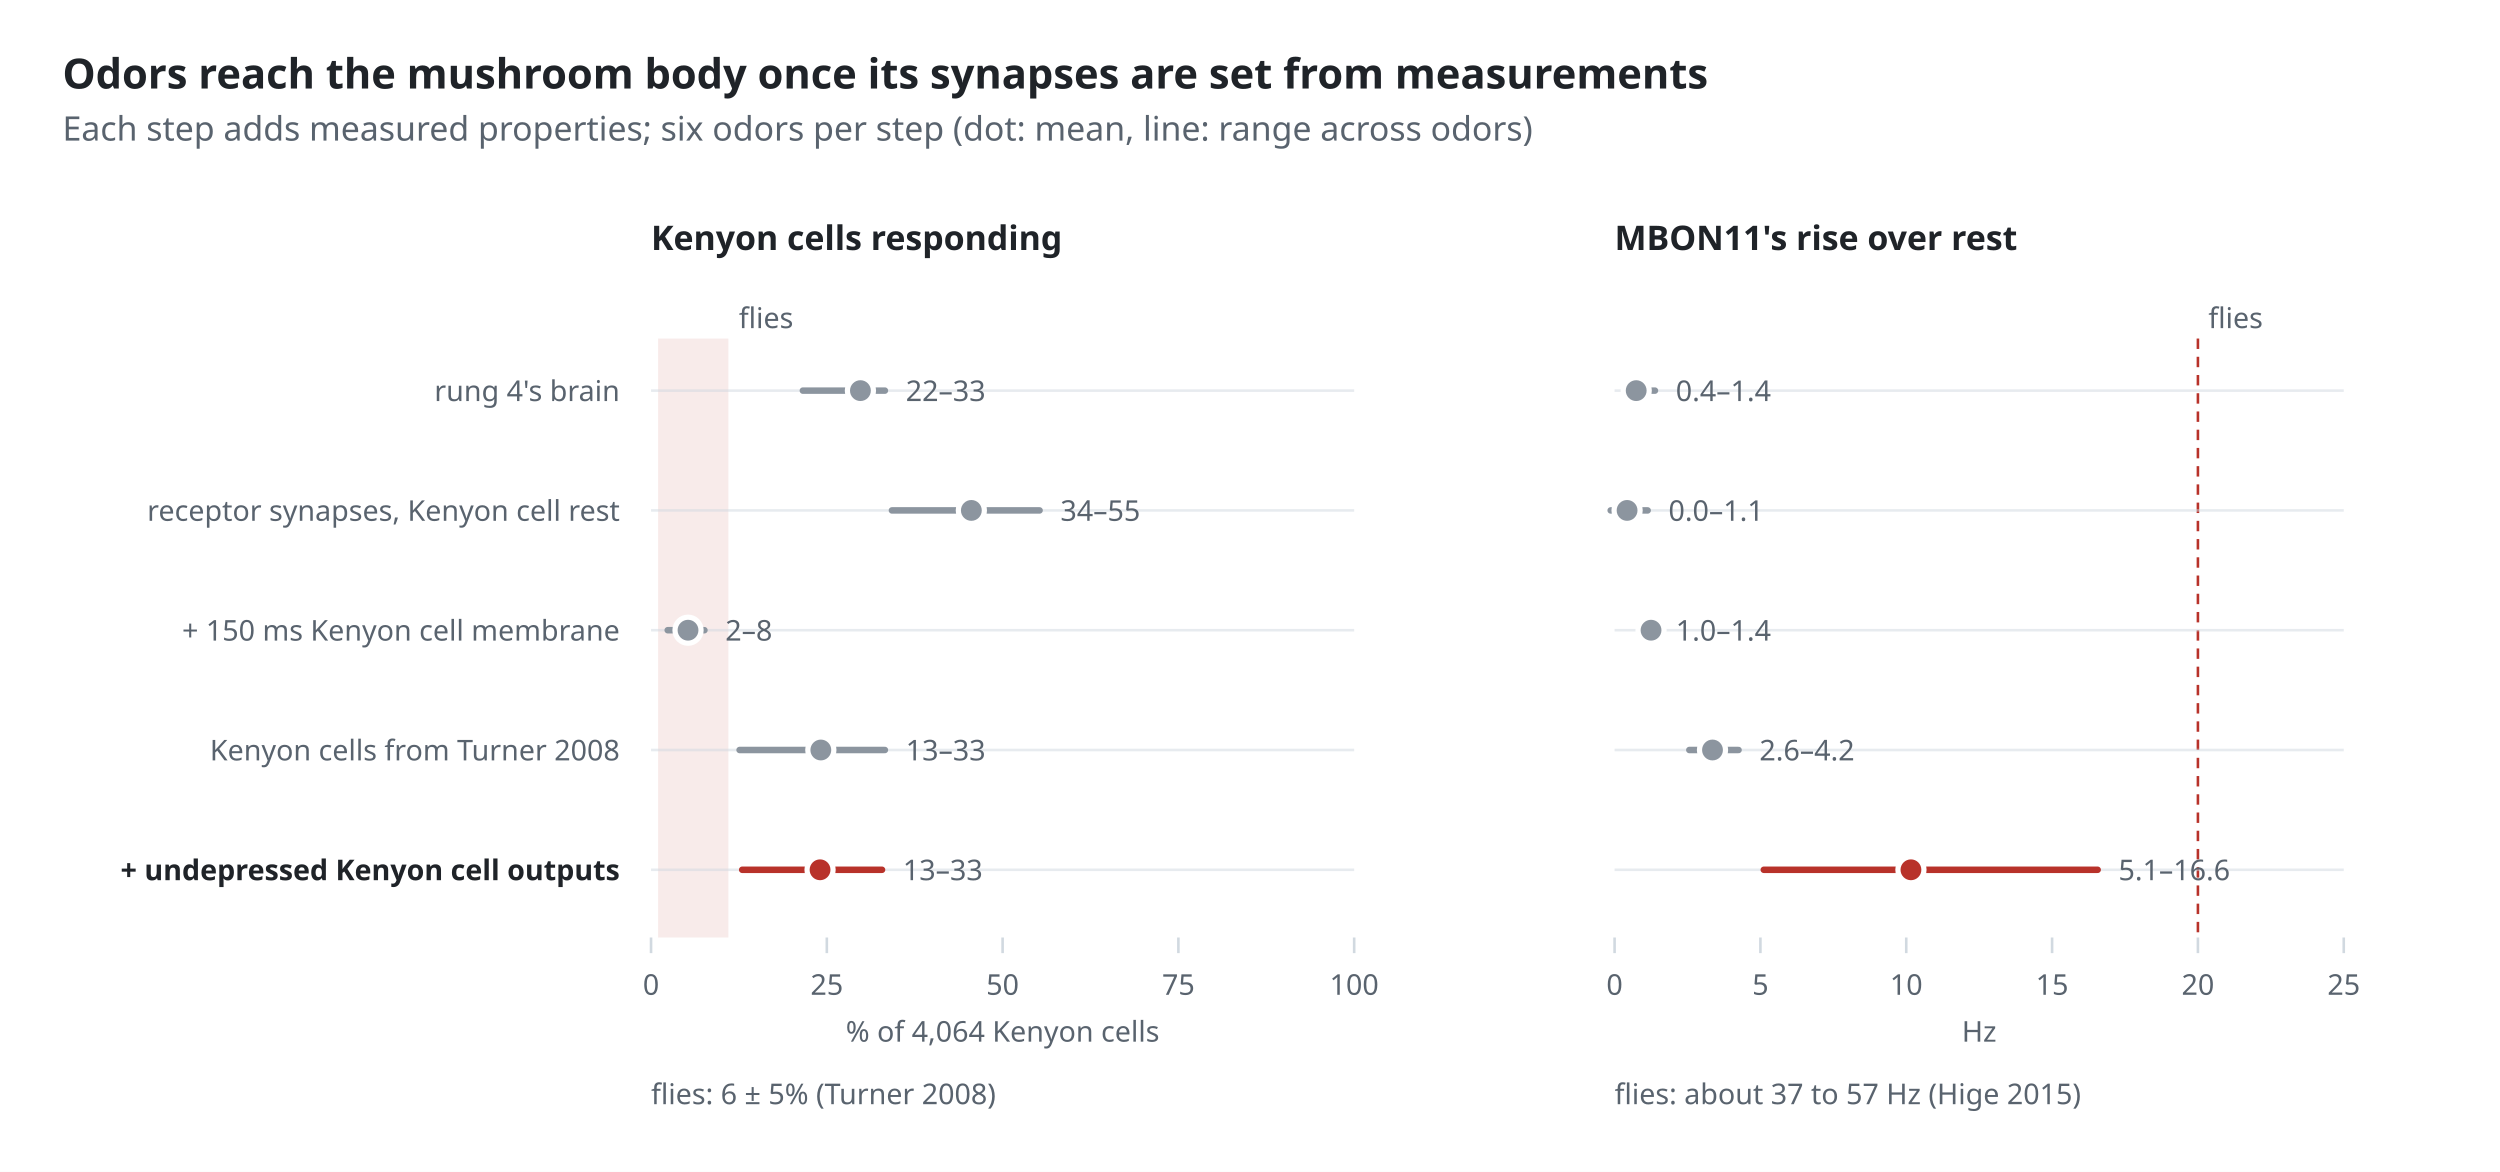
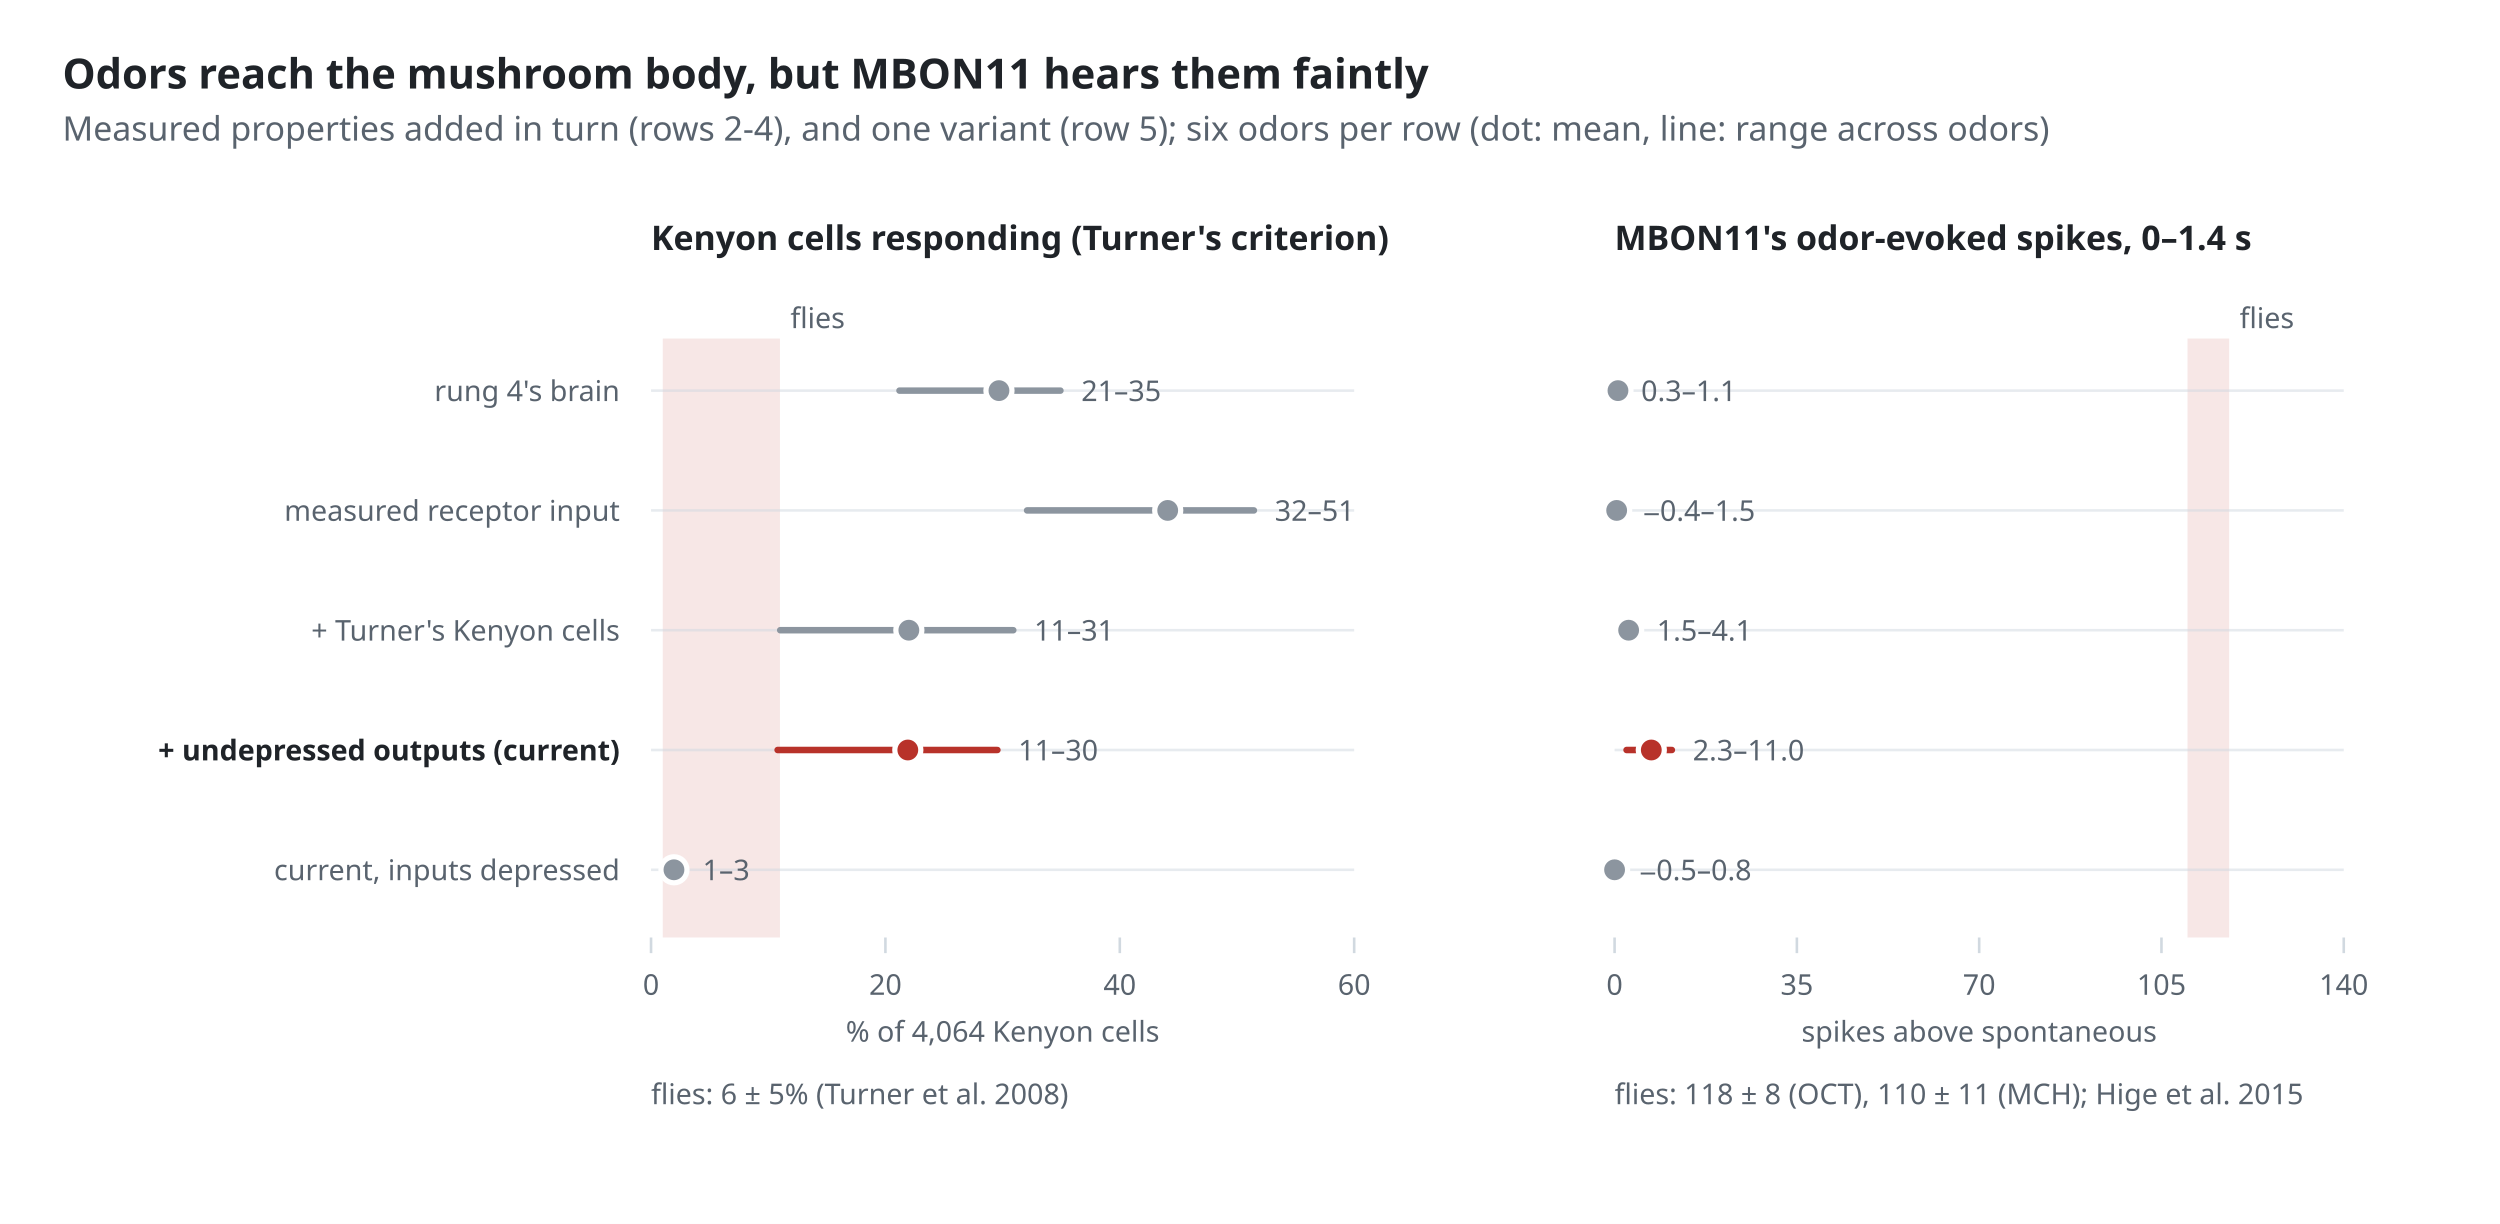
- <svg xmlns="http://www.w3.org/2000/svg" width="960" height="450" viewBox="0 0 960 450" role="img" aria-labelledby="t">
+ <svg xmlns="http://www.w3.org/2000/svg" width="960" height="470" viewBox="0 0 960 470" role="img" aria-labelledby="t">
  <style>
    text { font-family: -apple-system, BlinkMacSystemFont, 'Segoe UI', 'Noto Sans', Helvetica, Arial, sans-serif; }
    .lab { font-size: 16px; font-weight: 600; fill: #1f2328; }
    .lab2 { font-size: 11px; font-weight: 600; fill: #1f2328; }
    .val { font-size: 13px; font-weight: 600; fill: #1f2328; }
    .note { font-size: 13px; fill: #59636e; }
    .tick { font-size: 11px; fill: #59636e; }
    </style>
-   <rect width="960" height="450" fill="#ffffff" />
-   <text x="24.0" y="34.0" class="lab" text-anchor="start">Odors reach the mushroom body once its synapses are set from measurements</text>
-   <text x="24.0" y="54.0" class="note" text-anchor="start">Each step adds measured properties; six odors per step (dot: mean, line: range across odors)</text>
-   <text x="250.0" y="96.0" class="val" text-anchor="start">Kenyon cells responding</text>
-   <rect x="252.7" y="130" width="27.0" height="230" fill="#b8322a" fill-opacity="0.10" />
-   <text x="283.7" y="126.0" class="tick" text-anchor="start">flies</text>
+   <rect width="960" height="470" fill="#ffffff" />
+   <text x="24.0" y="34.0" class="lab" text-anchor="start">Odors reach the mushroom body, but MBON11 hears them faintly</text>
+   <text x="24.0" y="54.0" class="note" text-anchor="start">Measured properties added in turn (rows 2-4), and one variant (row 5); six odors per row (dot: mean, line: range across odors)</text>
+   <text x="250.0" y="96.0" class="val" text-anchor="start">Kenyon cells responding (Turner's criterion)</text>
+   <rect x="254.5" y="130" width="45.0" height="230" fill="#b8322a" fill-opacity="0.12" />
+   <text x="303.5" y="126.0" class="tick" text-anchor="start">flies</text>
  <line x1="250.0" y1="360" x2="250.0" y2="366" stroke="#d1d9e0" />
  <text x="250.0" y="382.0" class="tick" text-anchor="middle">0</text>
-   <line x1="317.5" y1="360" x2="317.5" y2="366" stroke="#d1d9e0" />
-   <text x="317.5" y="382.0" class="tick" text-anchor="middle">25</text>
-   <line x1="385.0" y1="360" x2="385.0" y2="366" stroke="#d1d9e0" />
-   <text x="385.0" y="382.0" class="tick" text-anchor="middle">50</text>
-   <line x1="452.5" y1="360" x2="452.5" y2="366" stroke="#d1d9e0" />
-   <text x="452.5" y="382.0" class="tick" text-anchor="middle">75</text>
+   <line x1="340.0" y1="360" x2="340.0" y2="366" stroke="#d1d9e0" />
+   <text x="340.0" y="382.0" class="tick" text-anchor="middle">20</text>
+   <line x1="430.0" y1="360" x2="430.0" y2="366" stroke="#d1d9e0" />
+   <text x="430.0" y="382.0" class="tick" text-anchor="middle">40</text>
  <line x1="520.0" y1="360" x2="520.0" y2="366" stroke="#d1d9e0" />
-   <text x="520.0" y="382.0" class="tick" text-anchor="middle">100</text>
+   <text x="520.0" y="382.0" class="tick" text-anchor="middle">60</text>
  <text x="385.0" y="400.0" class="tick" text-anchor="middle">% of 4,064 Kenyon cells</text>
  <line x1="250" y1="150.0" x2="520" y2="150.0" stroke="#d1d9e0" stroke-opacity="0.5" />
-   <line x1="308.3" y1="150.0" x2="339.8" y2="150.0" stroke="#8c959f" stroke-width="2.5" stroke-linecap="round" />
-   <circle cx="330.4" cy="150.0" r="5" fill="#8c959f" stroke="#ffffff" stroke-width="2" />
+   <line x1="345.4" y1="150.0" x2="407.2" y2="150.0" stroke="#8c959f" stroke-width="2.5" stroke-linecap="round" />
+   <circle cx="383.6" cy="150.0" r="5" fill="#8c959f" stroke="#ffffff" stroke-width="2" />
  <text x="238.0" y="154.0" class="tick" text-anchor="end">rung 4's brain</text>
-   <text x="347.8" y="154.0" class="tick" text-anchor="start">22–33</text>
+   <text x="415.2" y="154.0" class="tick" text-anchor="start">21–35</text>
  <line x1="250" y1="196.0" x2="520" y2="196.0" stroke="#d1d9e0" stroke-opacity="0.5" />
-   <line x1="342.5" y1="196.0" x2="399.2" y2="196.0" stroke="#8c959f" stroke-width="2.5" stroke-linecap="round" />
-   <circle cx="373.0" cy="196.0" r="5" fill="#8c959f" stroke="#ffffff" stroke-width="2" />
-   <text x="238.0" y="200.0" class="tick" text-anchor="end">receptor synapses, Kenyon cell rest</text>
-   <text x="407.2" y="200.0" class="tick" text-anchor="start">34–55</text>
+   <line x1="394.4" y1="196.0" x2="481.5" y2="196.0" stroke="#8c959f" stroke-width="2.5" stroke-linecap="round" />
+   <circle cx="448.4" cy="196.0" r="5" fill="#8c959f" stroke="#ffffff" stroke-width="2" />
+   <text x="238.0" y="200.0" class="tick" text-anchor="end">measured receptor input</text>
+   <text x="489.5" y="200.0" class="tick" text-anchor="start">32–51</text>
  <line x1="250" y1="242.0" x2="520" y2="242.0" stroke="#d1d9e0" stroke-opacity="0.5" />
-   <line x1="256.4" y1="242.0" x2="270.5" y2="242.0" stroke="#8c959f" stroke-width="2.5" stroke-linecap="round" />
-   <circle cx="264.2" cy="242.0" r="5" fill="#8c959f" stroke="#ffffff" stroke-width="2" />
-   <text x="238.0" y="246.0" class="tick" text-anchor="end">+ 150 ms Kenyon cell membrane</text>
-   <text x="278.5" y="246.0" class="tick" text-anchor="start">2–8</text>
+   <line x1="299.6" y1="242.0" x2="389.1" y2="242.0" stroke="#8c959f" stroke-width="2.5" stroke-linecap="round" />
+   <circle cx="349.0" cy="242.0" r="5" fill="#8c959f" stroke="#ffffff" stroke-width="2" />
+   <text x="238.0" y="246.0" class="tick" text-anchor="end">+ Turner's Kenyon cells</text>
+   <text x="397.1" y="246.0" class="tick" text-anchor="start">11–31</text>
  <line x1="250" y1="288.0" x2="520" y2="288.0" stroke="#d1d9e0" stroke-opacity="0.5" />
-   <line x1="284.0" y1="288.0" x2="339.8" y2="288.0" stroke="#8c959f" stroke-width="2.5" stroke-linecap="round" />
-   <circle cx="315.2" cy="288.0" r="5" fill="#8c959f" stroke="#ffffff" stroke-width="2" />
-   <text x="238.0" y="292.0" class="tick" text-anchor="end">Kenyon cells from Turner 2008</text>
-   <text x="347.8" y="292.0" class="tick" text-anchor="start">13–33</text>
+   <line x1="298.6" y1="288.0" x2="383.0" y2="288.0" stroke="#b8322a" stroke-width="2.5" stroke-linecap="round" />
+   <circle cx="348.6" cy="288.0" r="5" fill="#b8322a" stroke="#ffffff" stroke-width="2" />
+   <text x="238.0" y="292.0" class="lab2" text-anchor="end">+ undepressed outputs (current)</text>
+   <text x="391.0" y="292.0" class="tick" text-anchor="start">11–30</text>
  <line x1="250" y1="334.0" x2="520" y2="334.0" stroke="#d1d9e0" stroke-opacity="0.5" />
-   <line x1="285.0" y1="334.0" x2="338.7" y2="334.0" stroke="#b8322a" stroke-width="2.5" stroke-linecap="round" />
-   <circle cx="314.9" cy="334.0" r="5" fill="#b8322a" stroke="#ffffff" stroke-width="2" />
-   <text x="238.0" y="338.0" class="lab2" text-anchor="end">+ undepressed Kenyon cell outputs</text>
-   <text x="346.7" y="338.0" class="tick" text-anchor="start">13–33</text>
-   <text x="250.0" y="424.0" class="tick" text-anchor="start">flies: 6 ± 5% (Turner 2008)</text>
-   <text x="620.0" y="96.0" class="val" text-anchor="start">MBON11's rise over rest</text>
-   <line x1="844.0" y1="130" x2="844.0" y2="360" stroke="#b8322a" stroke-dasharray="4 3" />
-   <text x="848.0" y="126.0" class="tick" text-anchor="start">flies</text>
+   <line x1="256.3" y1="334.0" x2="261.8" y2="334.0" stroke="#8c959f" stroke-width="2.5" stroke-linecap="round" />
+   <circle cx="258.8" cy="334.0" r="5" fill="#8c959f" stroke="#ffffff" stroke-width="2" />
+   <text x="238.0" y="338.0" class="tick" text-anchor="end">current, inputs depressed</text>
+   <text x="269.8" y="338.0" class="tick" text-anchor="start">1–3</text>
+   <text x="250.0" y="424.0" class="tick" text-anchor="start">flies: 6 ± 5% (Turner et al. 2008)</text>
+   <text x="620.0" y="96.0" class="val" text-anchor="start">MBON11's odor-evoked spikes, 0–1.4 s</text>
+   <rect x="840.0" y="130" width="16.0" height="230" fill="#b8322a" fill-opacity="0.12" />
+   <text x="860.0" y="126.0" class="tick" text-anchor="start">flies</text>
  <line x1="620.0" y1="360" x2="620.0" y2="366" stroke="#d1d9e0" />
  <text x="620.0" y="382.0" class="tick" text-anchor="middle">0</text>
-   <line x1="676.0" y1="360" x2="676.0" y2="366" stroke="#d1d9e0" />
-   <text x="676.0" y="382.0" class="tick" text-anchor="middle">5</text>
-   <line x1="732.0" y1="360" x2="732.0" y2="366" stroke="#d1d9e0" />
-   <text x="732.0" y="382.0" class="tick" text-anchor="middle">10</text>
-   <line x1="788.0" y1="360" x2="788.0" y2="366" stroke="#d1d9e0" />
-   <text x="788.0" y="382.0" class="tick" text-anchor="middle">15</text>
-   <line x1="844.0" y1="360" x2="844.0" y2="366" stroke="#d1d9e0" />
-   <text x="844.0" y="382.0" class="tick" text-anchor="middle">20</text>
+   <line x1="690.0" y1="360" x2="690.0" y2="366" stroke="#d1d9e0" />
+   <text x="690.0" y="382.0" class="tick" text-anchor="middle">35</text>
+   <line x1="760.0" y1="360" x2="760.0" y2="366" stroke="#d1d9e0" />
+   <text x="760.0" y="382.0" class="tick" text-anchor="middle">70</text>
+   <line x1="830.0" y1="360" x2="830.0" y2="366" stroke="#d1d9e0" />
+   <text x="830.0" y="382.0" class="tick" text-anchor="middle">105</text>
  <line x1="900.0" y1="360" x2="900.0" y2="366" stroke="#d1d9e0" />
-   <text x="900.0" y="382.0" class="tick" text-anchor="middle">25</text>
-   <text x="760.0" y="400.0" class="tick" text-anchor="middle">Hz</text>
+   <text x="900.0" y="382.0" class="tick" text-anchor="middle">140</text>
+   <text x="760.0" y="400.0" class="tick" text-anchor="middle">spikes above spontaneous</text>
  <line x1="620" y1="150.0" x2="900" y2="150.0" stroke="#d1d9e0" stroke-opacity="0.5" />
-   <line x1="624.1" y1="150.0" x2="635.5" y2="150.0" stroke="#8c959f" stroke-width="2.5" stroke-linecap="round" />
-   <circle cx="628.3" cy="150.0" r="5" fill="#8c959f" stroke="#ffffff" stroke-width="2" />
-   <text x="643.5" y="154.0" class="tick" text-anchor="start">0.4–1.4</text>
+   <line x1="620.6" y1="150.0" x2="622.2" y2="150.0" stroke="#8c959f" stroke-width="2.5" stroke-linecap="round" />
+   <circle cx="621.3" cy="150.0" r="5" fill="#8c959f" stroke="#ffffff" stroke-width="2" />
+   <text x="630.2" y="154.0" class="tick" text-anchor="start">0.3–1.1</text>
  <line x1="620" y1="196.0" x2="900" y2="196.0" stroke="#d1d9e0" stroke-opacity="0.5" />
-   <line x1="618.5" y1="196.0" x2="632.7" y2="196.0" stroke="#8c959f" stroke-width="2.5" stroke-linecap="round" />
-   <circle cx="624.8" cy="196.0" r="5" fill="#8c959f" stroke="#ffffff" stroke-width="2" />
-   <text x="640.7" y="200.0" class="tick" text-anchor="start">0.0–1.1</text>
+   <line x1="620.0" y1="196.0" x2="623.0" y2="196.0" stroke="#8c959f" stroke-width="2.5" stroke-linecap="round" />
+   <circle cx="620.8" cy="196.0" r="5" fill="#8c959f" stroke="#ffffff" stroke-width="2" />
+   <text x="631.0" y="200.0" class="tick" text-anchor="start">−0.4–1.5</text>
  <line x1="620" y1="242.0" x2="900" y2="242.0" stroke="#d1d9e0" stroke-opacity="0.5" />
-   <line x1="631.2" y1="242.0" x2="635.5" y2="242.0" stroke="#8c959f" stroke-width="2.5" stroke-linecap="round" />
-   <circle cx="634.0" cy="242.0" r="5" fill="#8c959f" stroke="#ffffff" stroke-width="2" />
-   <text x="643.5" y="246.0" class="tick" text-anchor="start">1.0–1.4</text>
+   <line x1="623.0" y1="242.0" x2="628.2" y2="242.0" stroke="#8c959f" stroke-width="2.5" stroke-linecap="round" />
+   <circle cx="625.4" cy="242.0" r="5" fill="#8c959f" stroke="#ffffff" stroke-width="2" />
+   <text x="636.2" y="246.0" class="tick" text-anchor="start">1.5–4.1</text>
  <line x1="620" y1="288.0" x2="900" y2="288.0" stroke="#d1d9e0" stroke-opacity="0.5" />
-   <line x1="648.7" y1="288.0" x2="667.6" y2="288.0" stroke="#8c959f" stroke-width="2.5" stroke-linecap="round" />
-   <circle cx="657.6" cy="288.0" r="5" fill="#8c959f" stroke="#ffffff" stroke-width="2" />
-   <text x="675.6" y="292.0" class="tick" text-anchor="start">2.6–4.2</text>
+   <line x1="624.6" y1="288.0" x2="642.0" y2="288.0" stroke="#b8322a" stroke-width="2.5" stroke-linecap="round" />
+   <circle cx="634.1" cy="288.0" r="5" fill="#b8322a" stroke="#ffffff" stroke-width="2" />
+   <text x="650.0" y="292.0" class="tick" text-anchor="start">2.3–11.0</text>
  <line x1="620" y1="334.0" x2="900" y2="334.0" stroke="#d1d9e0" stroke-opacity="0.5" />
-   <line x1="677.3" y1="334.0" x2="805.5" y2="334.0" stroke="#b8322a" stroke-width="2.5" stroke-linecap="round" />
-   <circle cx="733.8" cy="334.0" r="5" fill="#b8322a" stroke="#ffffff" stroke-width="2" />
-   <text x="813.5" y="338.0" class="tick" text-anchor="start">5.1–16.6</text>
-   <text x="620.0" y="424.0" class="tick" text-anchor="start">flies: about 37 to 57 Hz (Hige 2015)</text>
+   <line x1="620.0" y1="334.0" x2="621.6" y2="334.0" stroke="#8c959f" stroke-width="2.5" stroke-linecap="round" />
+   <circle cx="620.0" cy="334.0" r="5" fill="#8c959f" stroke="#ffffff" stroke-width="2" />
+   <text x="629.6" y="338.0" class="tick" text-anchor="start">−0.5–0.8</text>
+   <text x="620.0" y="424.0" class="tick" text-anchor="start">flies: 118 ± 8 (OCT), 110 ± 11 (MCH); Hige et al. 2015</text>
</svg>
